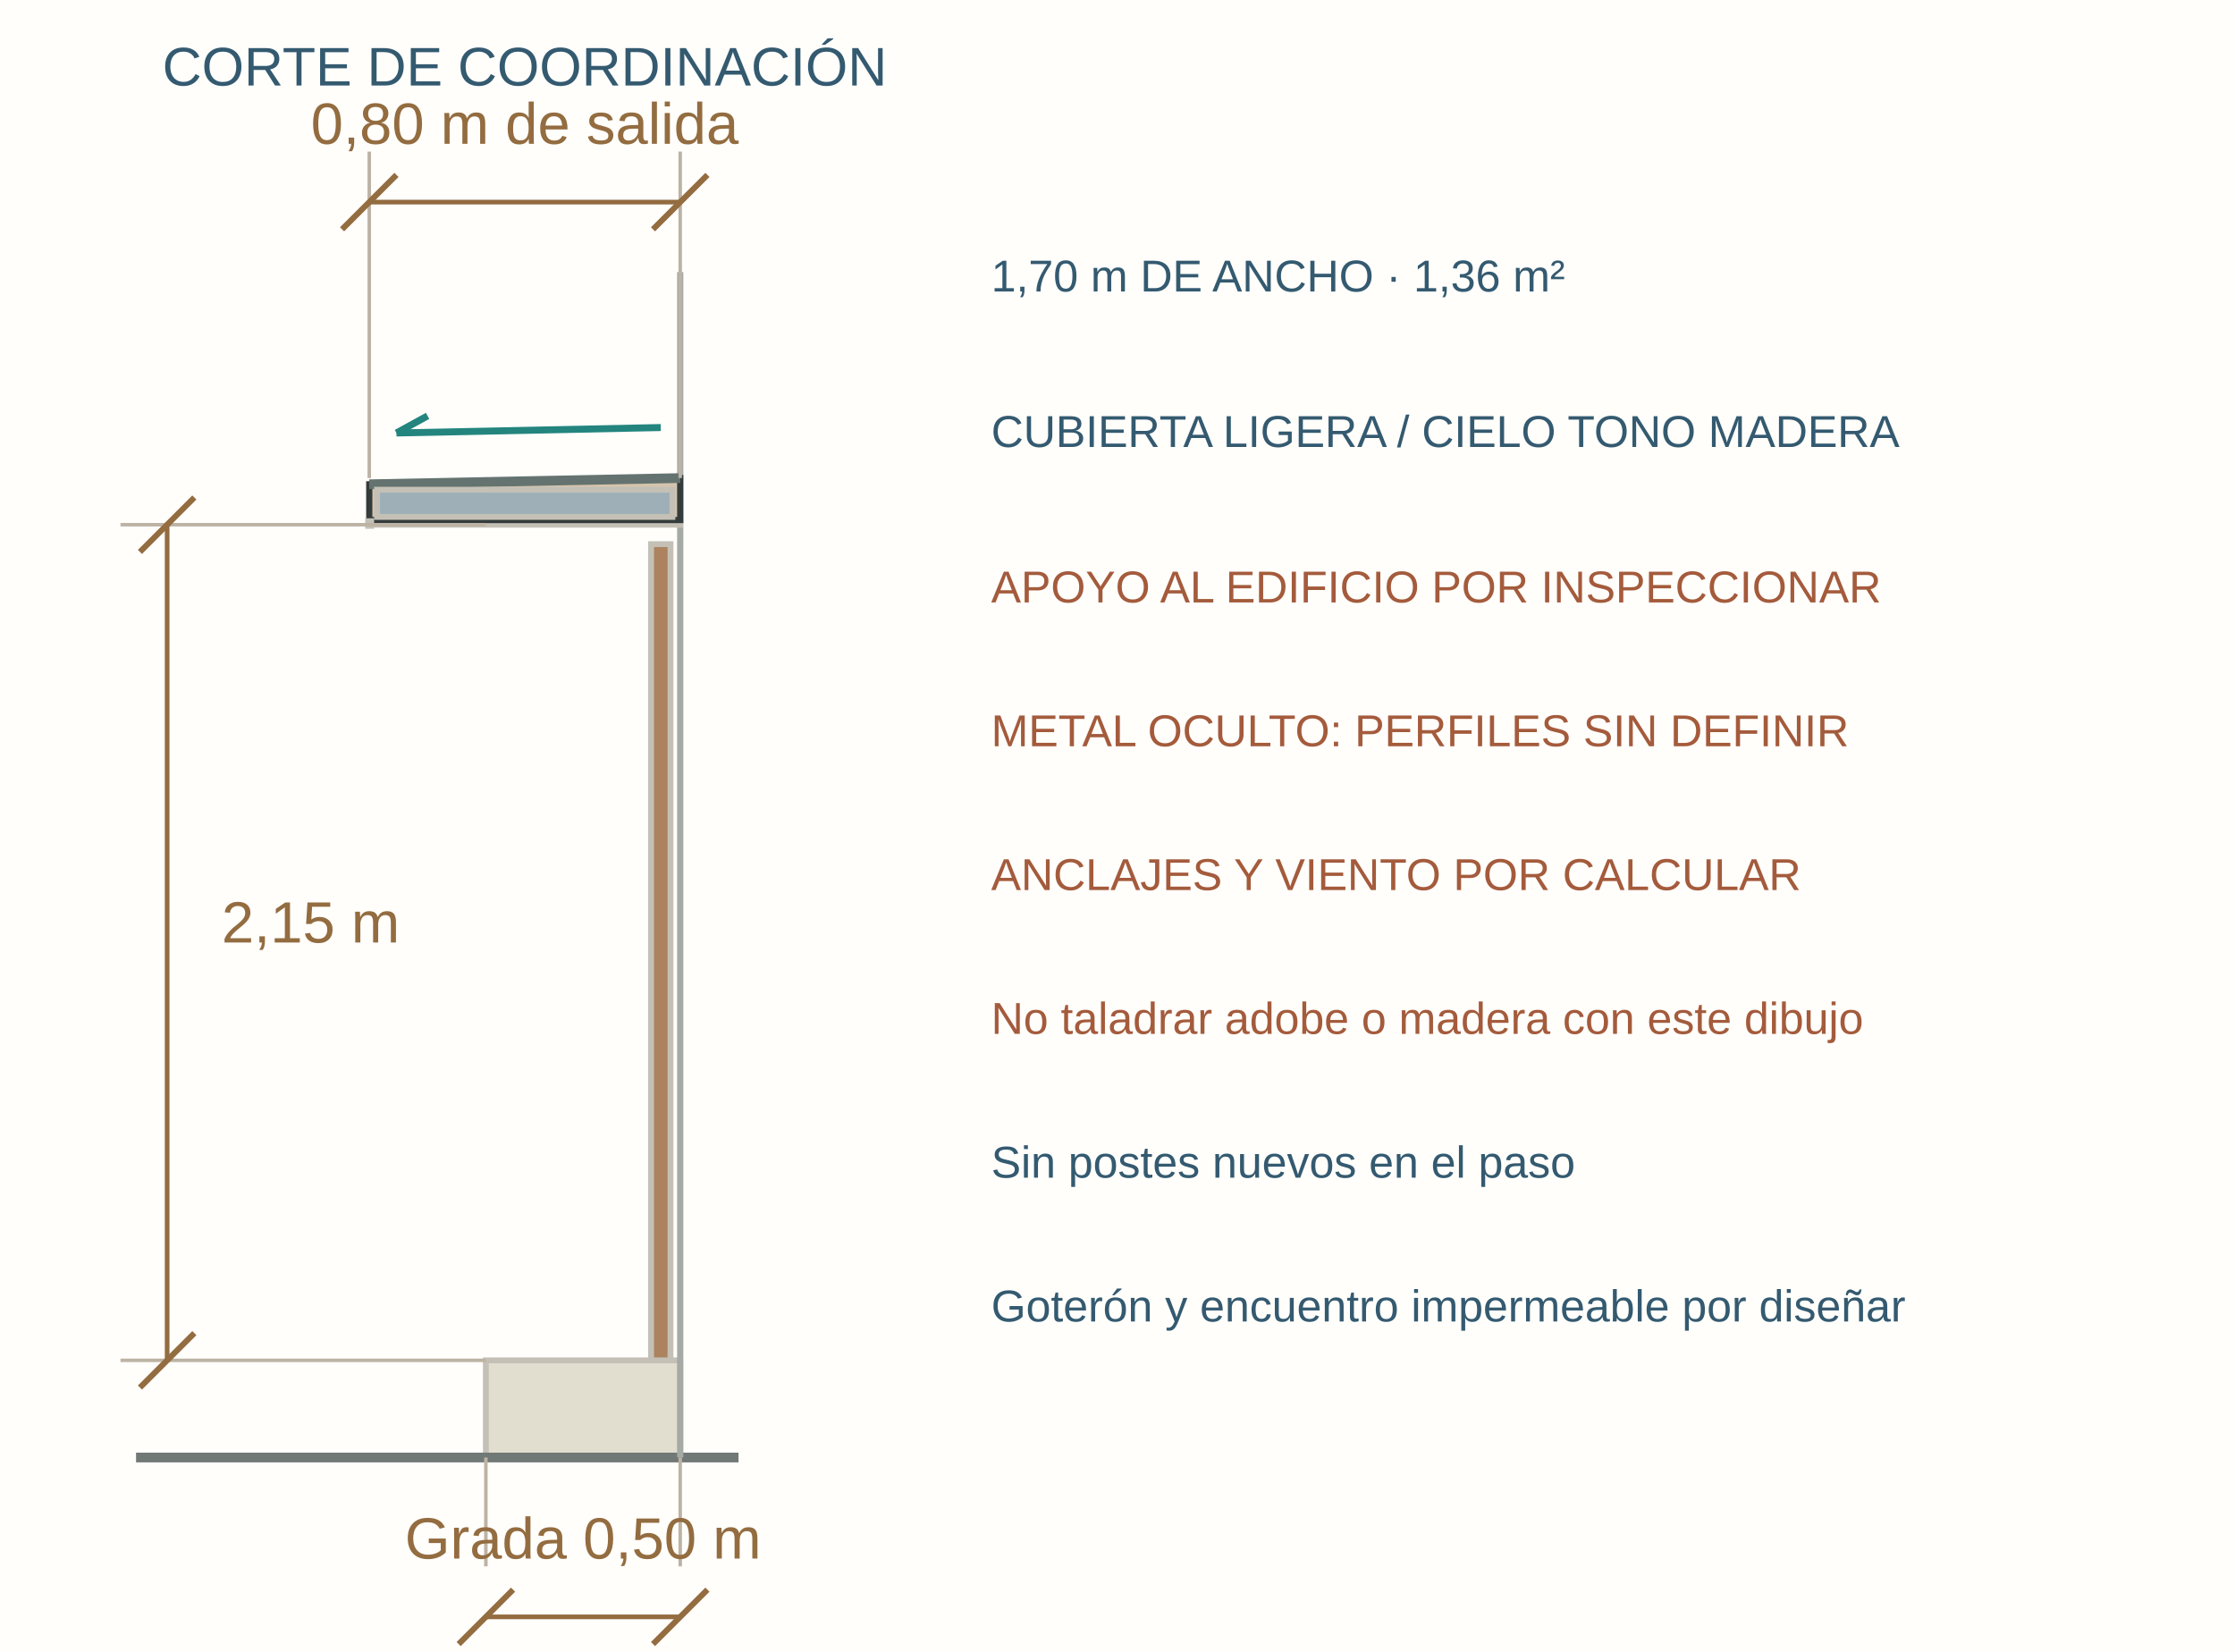
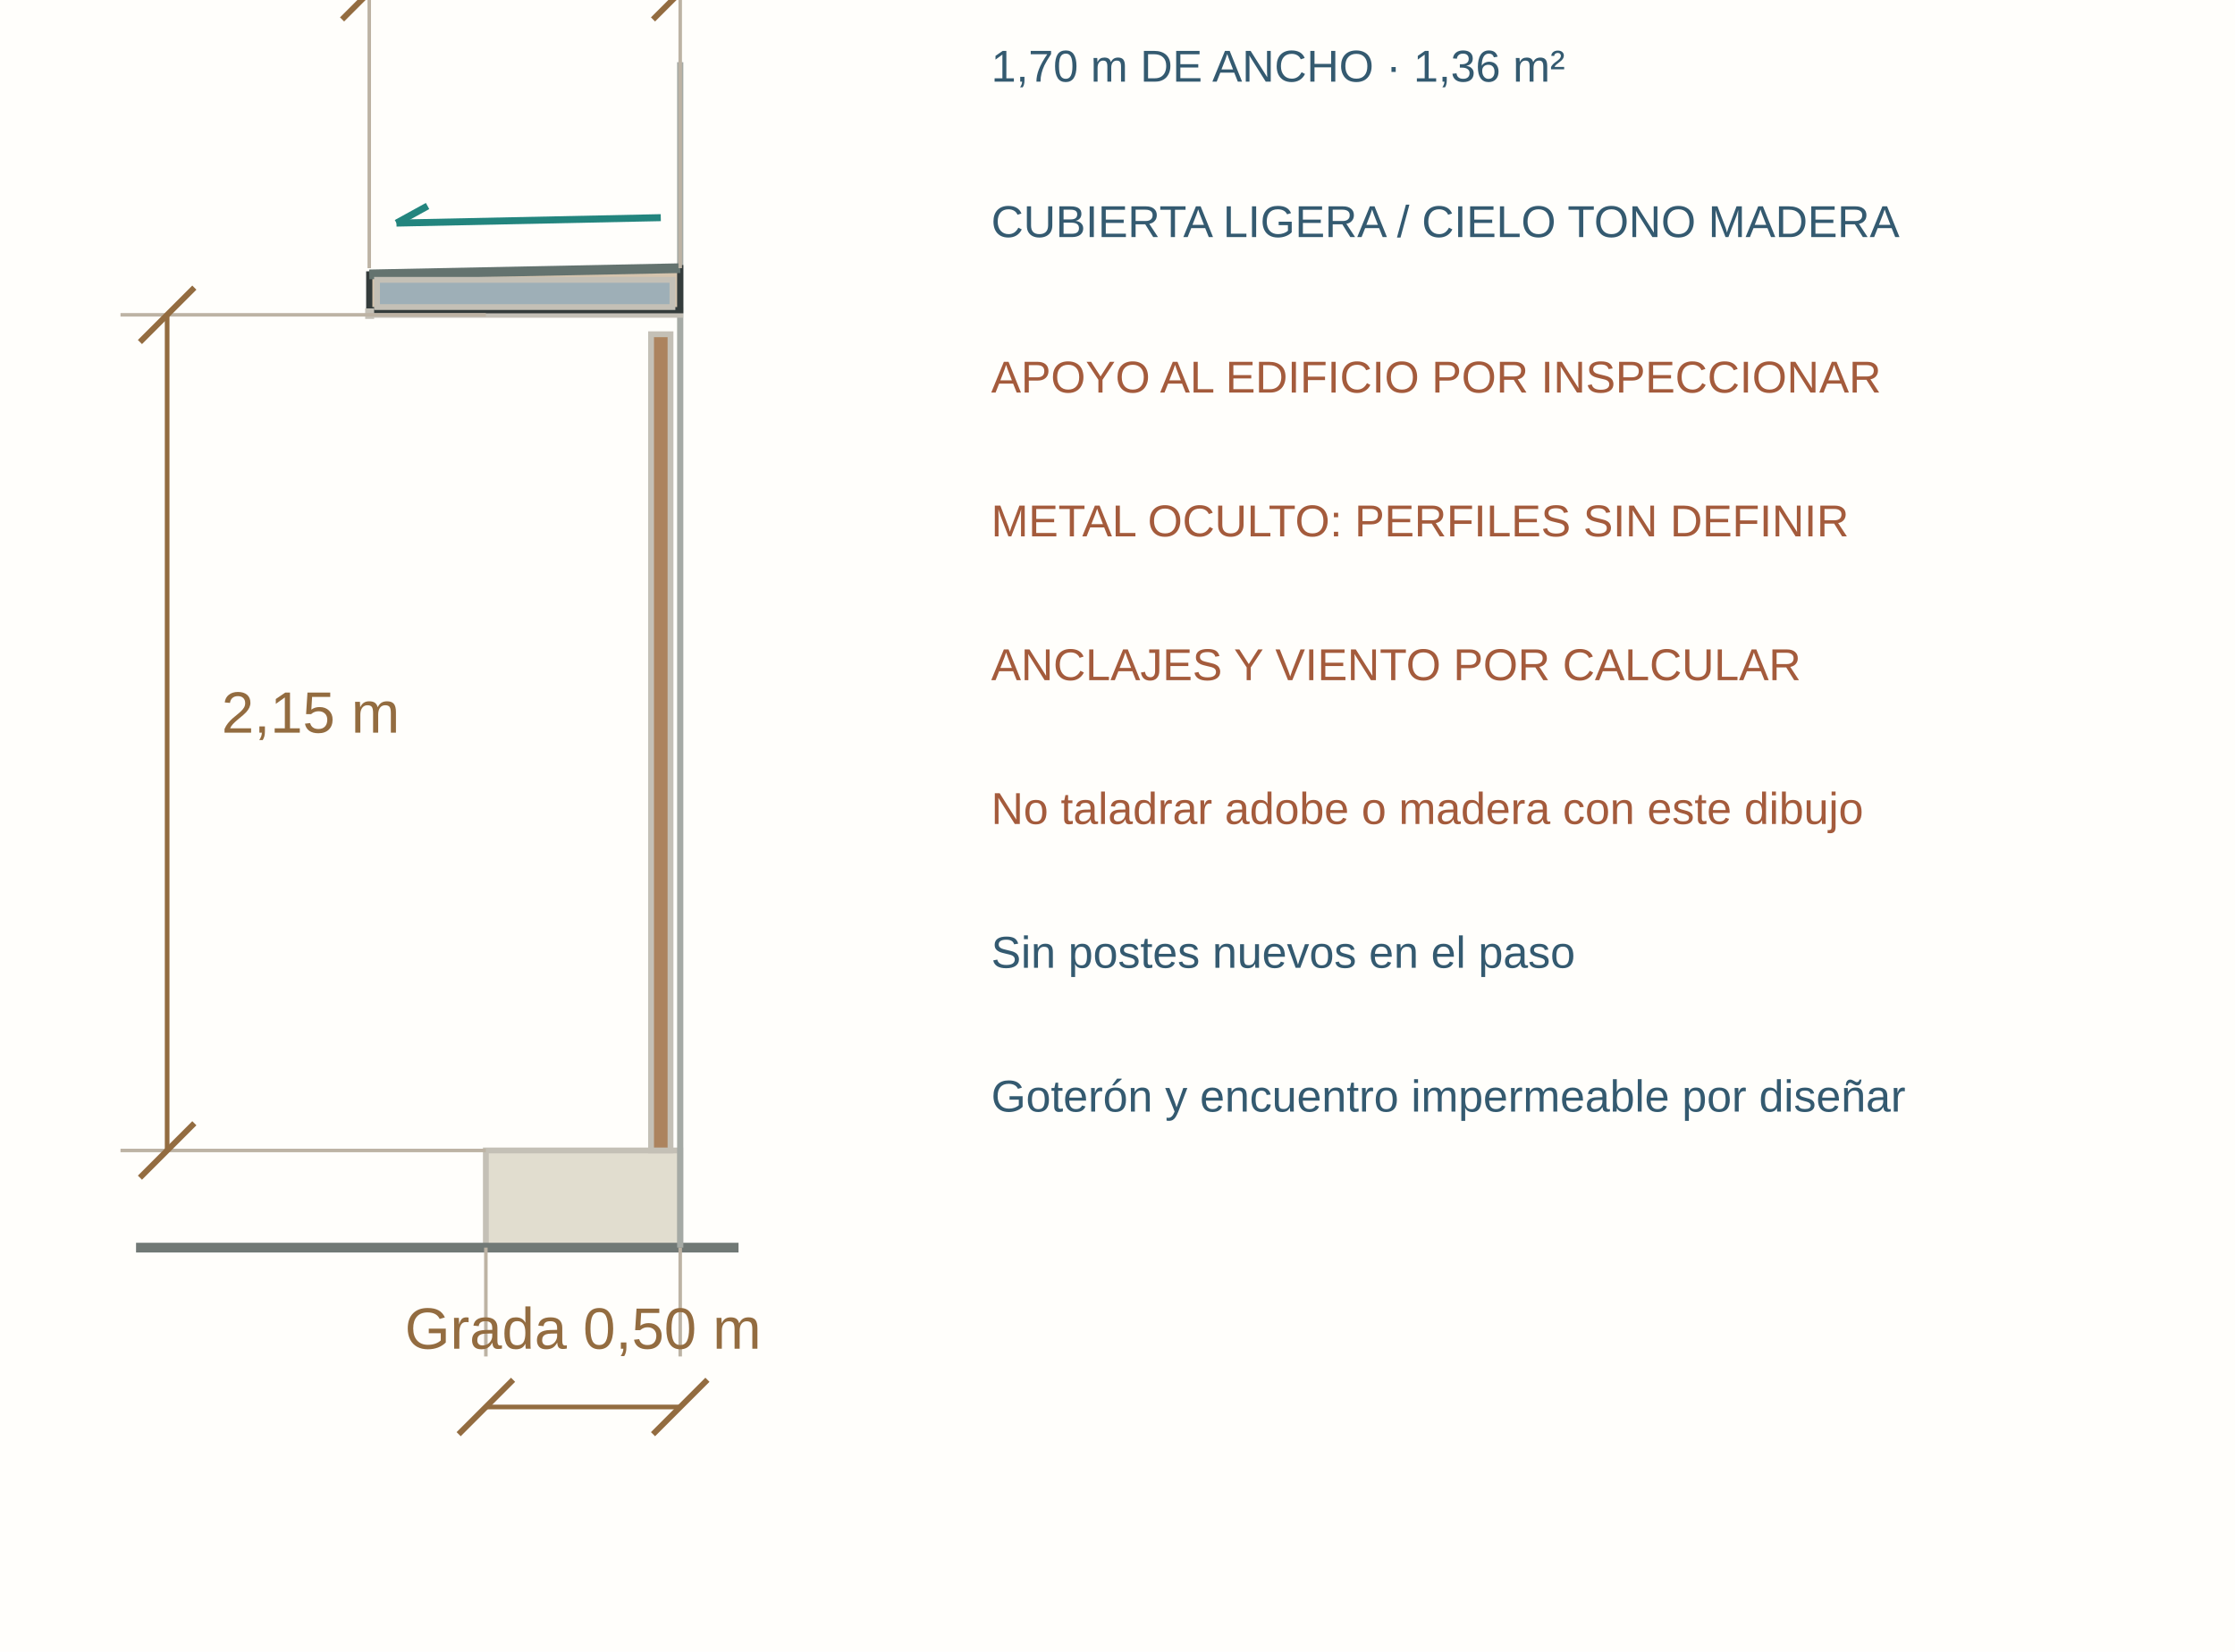
<svg xmlns="http://www.w3.org/2000/svg" viewBox="0 0 460.0 340.0" role="img" aria-label="Entrada · Marquesina ligera ampliada · Coordinación">
  <rect width="100%" height="100%" fill="#fffefb" />
-   <polygon points="100.0,300.0 140.0,300.0 140.0,280.0 100.0,280.0" fill="#e1ddcf" stroke="#c4c0b6" stroke-width="1.2" />
-   <polyline points="28.0,300.0 152.0,300.0" fill="none" stroke="#717976" stroke-width="2.0" />
-   <polyline points="140.0,300.0 140.0,56.0" fill="none" stroke="#a5aaa5" stroke-width="1.28" />
-   <polygon points="134.0,280.0 138.0,280.0 138.0,112.0 134.0,112.0" fill="#ac835e" stroke="#c4c0b6" stroke-width="1.2" />
-   <polygon points="76.0,108.0 140.0,108.0 140.0,107.04 76.0,107.04" fill="#ac835e" stroke="#c4c0b6" stroke-width="1.2" />
-   <polygon points="76.0,107.04 140.0,107.04 140.0,98.4 76.0,99.68" fill="#d5c4ad" stroke="#343c3b" stroke-width="1.28" />
-   <polyline points="76.0,99.68 140.0,98.4" fill="none" stroke="#64736f" stroke-width="2.0" />
-   <polygon points="77.6,106.4 138.4,106.4 138.4,100.8 77.6,100.8" fill="#9eafb7" stroke="#c4c0b6" stroke-width="1.2" />
-   <polygon points="75.76,108.24 76.4,108.24 76.4,107.28 75.76,107.28" fill="#345a70" stroke="#c4c0b6" stroke-width="1.2" />
-   <polyline points="136.0,88.0 81.6,89.12" fill="none" stroke="#23857e" stroke-width="1.44" />
-   <polyline points="81.6,89.12 88.0,85.6" fill="none" stroke="#23857e" stroke-width="1.44" />
-   <polyline points="76.0,98.4 76.0,31.2" fill="none" stroke="#bdb3a4" stroke-width="0.72" data-plan-dimensions="true" />
-   <polyline points="140.0,98.4 140.0,31.2" fill="none" stroke="#bdb3a4" stroke-width="0.72" data-plan-dimensions="true" />
-   <polyline points="76.0,41.6 140.0,41.6" fill="none" stroke="#936c40" stroke-width="0.96" data-plan-dimensions="true" />
-   <polyline points="70.4,47.2 81.6,36.0" fill="none" stroke="#936c40" stroke-width="1.2" data-plan-dimensions="true" />
-   <polyline points="134.4,47.2 145.6,36.0" fill="none" stroke="#936c40" stroke-width="1.2" data-plan-dimensions="true" />
-   <text x="108.0" y="29.6" font-family="Arial,sans-serif" font-size="12.0" fill="#936c40" text-anchor="middle" data-plan-dimensions="true">0,80 m de salida</text>
-   <polyline points="100.0,300.0 100.0,322.4" fill="none" stroke="#bdb3a4" stroke-width="0.72" data-plan-dimensions="true" />
-   <polyline points="140.0,300.0 140.0,322.4" fill="none" stroke="#bdb3a4" stroke-width="0.72" data-plan-dimensions="true" />
-   <polyline points="100.0,332.8 140.0,332.8" fill="none" stroke="#936c40" stroke-width="0.96" data-plan-dimensions="true" />
-   <polyline points="94.4,338.4 105.6,327.2" fill="none" stroke="#936c40" stroke-width="1.2" data-plan-dimensions="true" />
-   <polyline points="134.4,338.4 145.6,327.2" fill="none" stroke="#936c40" stroke-width="1.2" data-plan-dimensions="true" />
-   <text x="120.0" y="320.8" font-family="Arial,sans-serif" font-size="12.0" fill="#936c40" text-anchor="middle" data-plan-dimensions="true">Grada 0,50 m</text>
-   <polyline points="100.0,280.0 24.8,280.0" fill="none" stroke="#bdb3a4" stroke-width="0.72" data-plan-dimensions="true" />
-   <polyline points="100.0,108.0 24.8,108.0" fill="none" stroke="#bdb3a4" stroke-width="0.72" data-plan-dimensions="true" />
-   <polyline points="34.4,280.0 34.4,108.0" fill="none" stroke="#936c40" stroke-width="0.96" data-plan-dimensions="true" />
-   <polyline points="28.8,285.6 40.0,274.4" fill="none" stroke="#936c40" stroke-width="1.2" data-plan-dimensions="true" />
-   <polyline points="28.8,113.6 40.0,102.4" fill="none" stroke="#936c40" stroke-width="1.2" data-plan-dimensions="true" />
-   <text x="45.6" y="194.0" font-family="Arial,sans-serif" font-size="12.0" fill="#936c40" text-anchor="start" data-plan-dimensions="true">2,15 m</text>
-   <text x="108.0" y="17.6" font-family="Arial,sans-serif" font-size="11.2" fill="#345a70" text-anchor="middle">CORTE DE COORDINACIÓN</text>
-   <text x="204.0" y="60.0" font-family="Arial,sans-serif" font-size="9.2" fill="#345a70" text-anchor="start">1,70 m DE ANCHO · 1,36 m²</text>
-   <text x="204.0" y="92.0" font-family="Arial,sans-serif" font-size="9.2" fill="#345a70" text-anchor="start">CUBIERTA LIGERA / CIELO TONO MADERA</text>
-   <text x="204.0" y="124.0" font-family="Arial,sans-serif" font-size="9.2" fill="#a45b3c" text-anchor="start">APOYO AL EDIFICIO POR INSPECCIONAR</text>
-   <text x="204.0" y="153.6" font-family="Arial,sans-serif" font-size="9.2" fill="#a45b3c" text-anchor="start">METAL OCULTO: PERFILES SIN DEFINIR</text>
-   <text x="204.0" y="183.2" font-family="Arial,sans-serif" font-size="9.2" fill="#a45b3c" text-anchor="start">ANCLAJES Y VIENTO POR CALCULAR</text>
-   <text x="204.0" y="212.8" font-family="Arial,sans-serif" font-size="9.2" fill="#a45b3c" text-anchor="start">No taladrar adobe o madera con este dibujo</text>
-   <text x="204.0" y="242.4" font-family="Arial,sans-serif" font-size="9.2" fill="#345a70" text-anchor="start">Sin postes nuevos en el paso</text>
-   <text x="204.0" y="272.0" font-family="Arial,sans-serif" font-size="9.2" fill="#345a70" text-anchor="start">Goterón y encuentro impermeable por diseñar</text>
+   <polygon points="100.0,256.8 140.0,256.8 140.0,236.8 100.0,236.8" fill="#e1ddcf" stroke="#c4c0b6" stroke-width="1.2" />
+   <polyline points="28.0,256.8 152.0,256.8" fill="none" stroke="#717976" stroke-width="2.0" />
+   <polyline points="140.0,256.8 140.0,12.8" fill="none" stroke="#a5aaa5" stroke-width="1.28" />
+   <polygon points="134.0,236.8 138.0,236.8 138.0,68.8 134.0,68.8" fill="#ac835e" stroke="#c4c0b6" stroke-width="1.2" />
+   <polygon points="76.0,64.8 140.0,64.8 140.0,63.84 76.0,63.84" fill="#ac835e" stroke="#c4c0b6" stroke-width="1.2" />
+   <polygon points="76.0,63.84 140.0,63.84 140.0,55.2 76.0,56.48" fill="#d5c4ad" stroke="#343c3b" stroke-width="1.28" />
+   <polyline points="76.0,56.48 140.0,55.2" fill="none" stroke="#64736f" stroke-width="2.0" />
+   <polygon points="77.6,63.2 138.4,63.2 138.4,57.6 77.6,57.6" fill="#9eafb7" stroke="#c4c0b6" stroke-width="1.2" />
+   <polygon points="75.76,65.04 76.4,65.04 76.4,64.08 75.76,64.08" fill="#345a70" stroke="#c4c0b6" stroke-width="1.2" />
+   <polyline points="136.0,44.8 81.6,45.92" fill="none" stroke="#23857e" stroke-width="1.44" />
+   <polyline points="81.6,45.92 88.0,42.4" fill="none" stroke="#23857e" stroke-width="1.44" />
+   <polyline points="76.0,55.2 76.0,-12.0" fill="none" stroke="#bdb3a4" stroke-width="0.72" data-plan-dimensions="true" />
+   <polyline points="140.0,55.2 140.0,-12.0" fill="none" stroke="#bdb3a4" stroke-width="0.72" data-plan-dimensions="true" />
+   <polyline points="76.0,-1.6 140.0,-1.6" fill="none" stroke="#936c40" stroke-width="0.96" data-plan-dimensions="true" />
+   <polyline points="70.4,4.0 81.6,-7.2" fill="none" stroke="#936c40" stroke-width="1.2" data-plan-dimensions="true" />
+   <polyline points="134.4,4.0 145.6,-7.2" fill="none" stroke="#936c40" stroke-width="1.2" data-plan-dimensions="true" />
+   <text x="108.0" y="-13.6" font-family="Arial,sans-serif" font-size="12.0" fill="#936c40" text-anchor="middle" data-plan-dimensions="true">0,80 m de salida</text>
+   <polyline points="100.0,256.8 100.0,279.2" fill="none" stroke="#bdb3a4" stroke-width="0.72" data-plan-dimensions="true" />
+   <polyline points="140.0,256.8 140.0,279.2" fill="none" stroke="#bdb3a4" stroke-width="0.72" data-plan-dimensions="true" />
+   <polyline points="100.0,289.6 140.0,289.6" fill="none" stroke="#936c40" stroke-width="0.96" data-plan-dimensions="true" />
+   <polyline points="94.4,295.2 105.6,284.0" fill="none" stroke="#936c40" stroke-width="1.2" data-plan-dimensions="true" />
+   <polyline points="134.4,295.2 145.6,284.0" fill="none" stroke="#936c40" stroke-width="1.2" data-plan-dimensions="true" />
+   <text x="120.0" y="277.6" font-family="Arial,sans-serif" font-size="12.0" fill="#936c40" text-anchor="middle" data-plan-dimensions="true">Grada 0,50 m</text>
+   <polyline points="100.0,236.8 24.8,236.8" fill="none" stroke="#bdb3a4" stroke-width="0.72" data-plan-dimensions="true" />
+   <polyline points="100.0,64.8 24.8,64.8" fill="none" stroke="#bdb3a4" stroke-width="0.72" data-plan-dimensions="true" />
+   <polyline points="34.4,236.8 34.4,64.8" fill="none" stroke="#936c40" stroke-width="0.96" data-plan-dimensions="true" />
+   <polyline points="28.8,242.4 40.0,231.2" fill="none" stroke="#936c40" stroke-width="1.2" data-plan-dimensions="true" />
+   <polyline points="28.8,70.4 40.0,59.2" fill="none" stroke="#936c40" stroke-width="1.2" data-plan-dimensions="true" />
+   <text x="45.6" y="150.8" font-family="Arial,sans-serif" font-size="12.0" fill="#936c40" text-anchor="start" data-plan-dimensions="true">2,15 m</text>
+   <text x="108.0" y="-25.6" font-family="Arial,sans-serif" font-size="11.2" fill="#345a70" text-anchor="middle">CORTE DE COORDINACIÓN</text>
+   <text x="204.0" y="16.8" font-family="Arial,sans-serif" font-size="9.2" fill="#345a70" text-anchor="start">1,70 m DE ANCHO · 1,36 m²</text>
+   <text x="204.0" y="48.8" font-family="Arial,sans-serif" font-size="9.2" fill="#345a70" text-anchor="start">CUBIERTA LIGERA / CIELO TONO MADERA</text>
+   <text x="204.0" y="80.8" font-family="Arial,sans-serif" font-size="9.2" fill="#a45b3c" text-anchor="start">APOYO AL EDIFICIO POR INSPECCIONAR</text>
+   <text x="204.0" y="110.4" font-family="Arial,sans-serif" font-size="9.2" fill="#a45b3c" text-anchor="start">METAL OCULTO: PERFILES SIN DEFINIR</text>
+   <text x="204.0" y="140.0" font-family="Arial,sans-serif" font-size="9.2" fill="#a45b3c" text-anchor="start">ANCLAJES Y VIENTO POR CALCULAR</text>
+   <text x="204.0" y="169.6" font-family="Arial,sans-serif" font-size="9.2" fill="#a45b3c" text-anchor="start">No taladrar adobe o madera con este dibujo</text>
+   <text x="204.0" y="199.2" font-family="Arial,sans-serif" font-size="9.2" fill="#345a70" text-anchor="start">Sin postes nuevos en el paso</text>
+   <text x="204.0" y="228.8" font-family="Arial,sans-serif" font-size="9.2" fill="#345a70" text-anchor="start">Goterón y encuentro impermeable por diseñar</text>
</svg>
